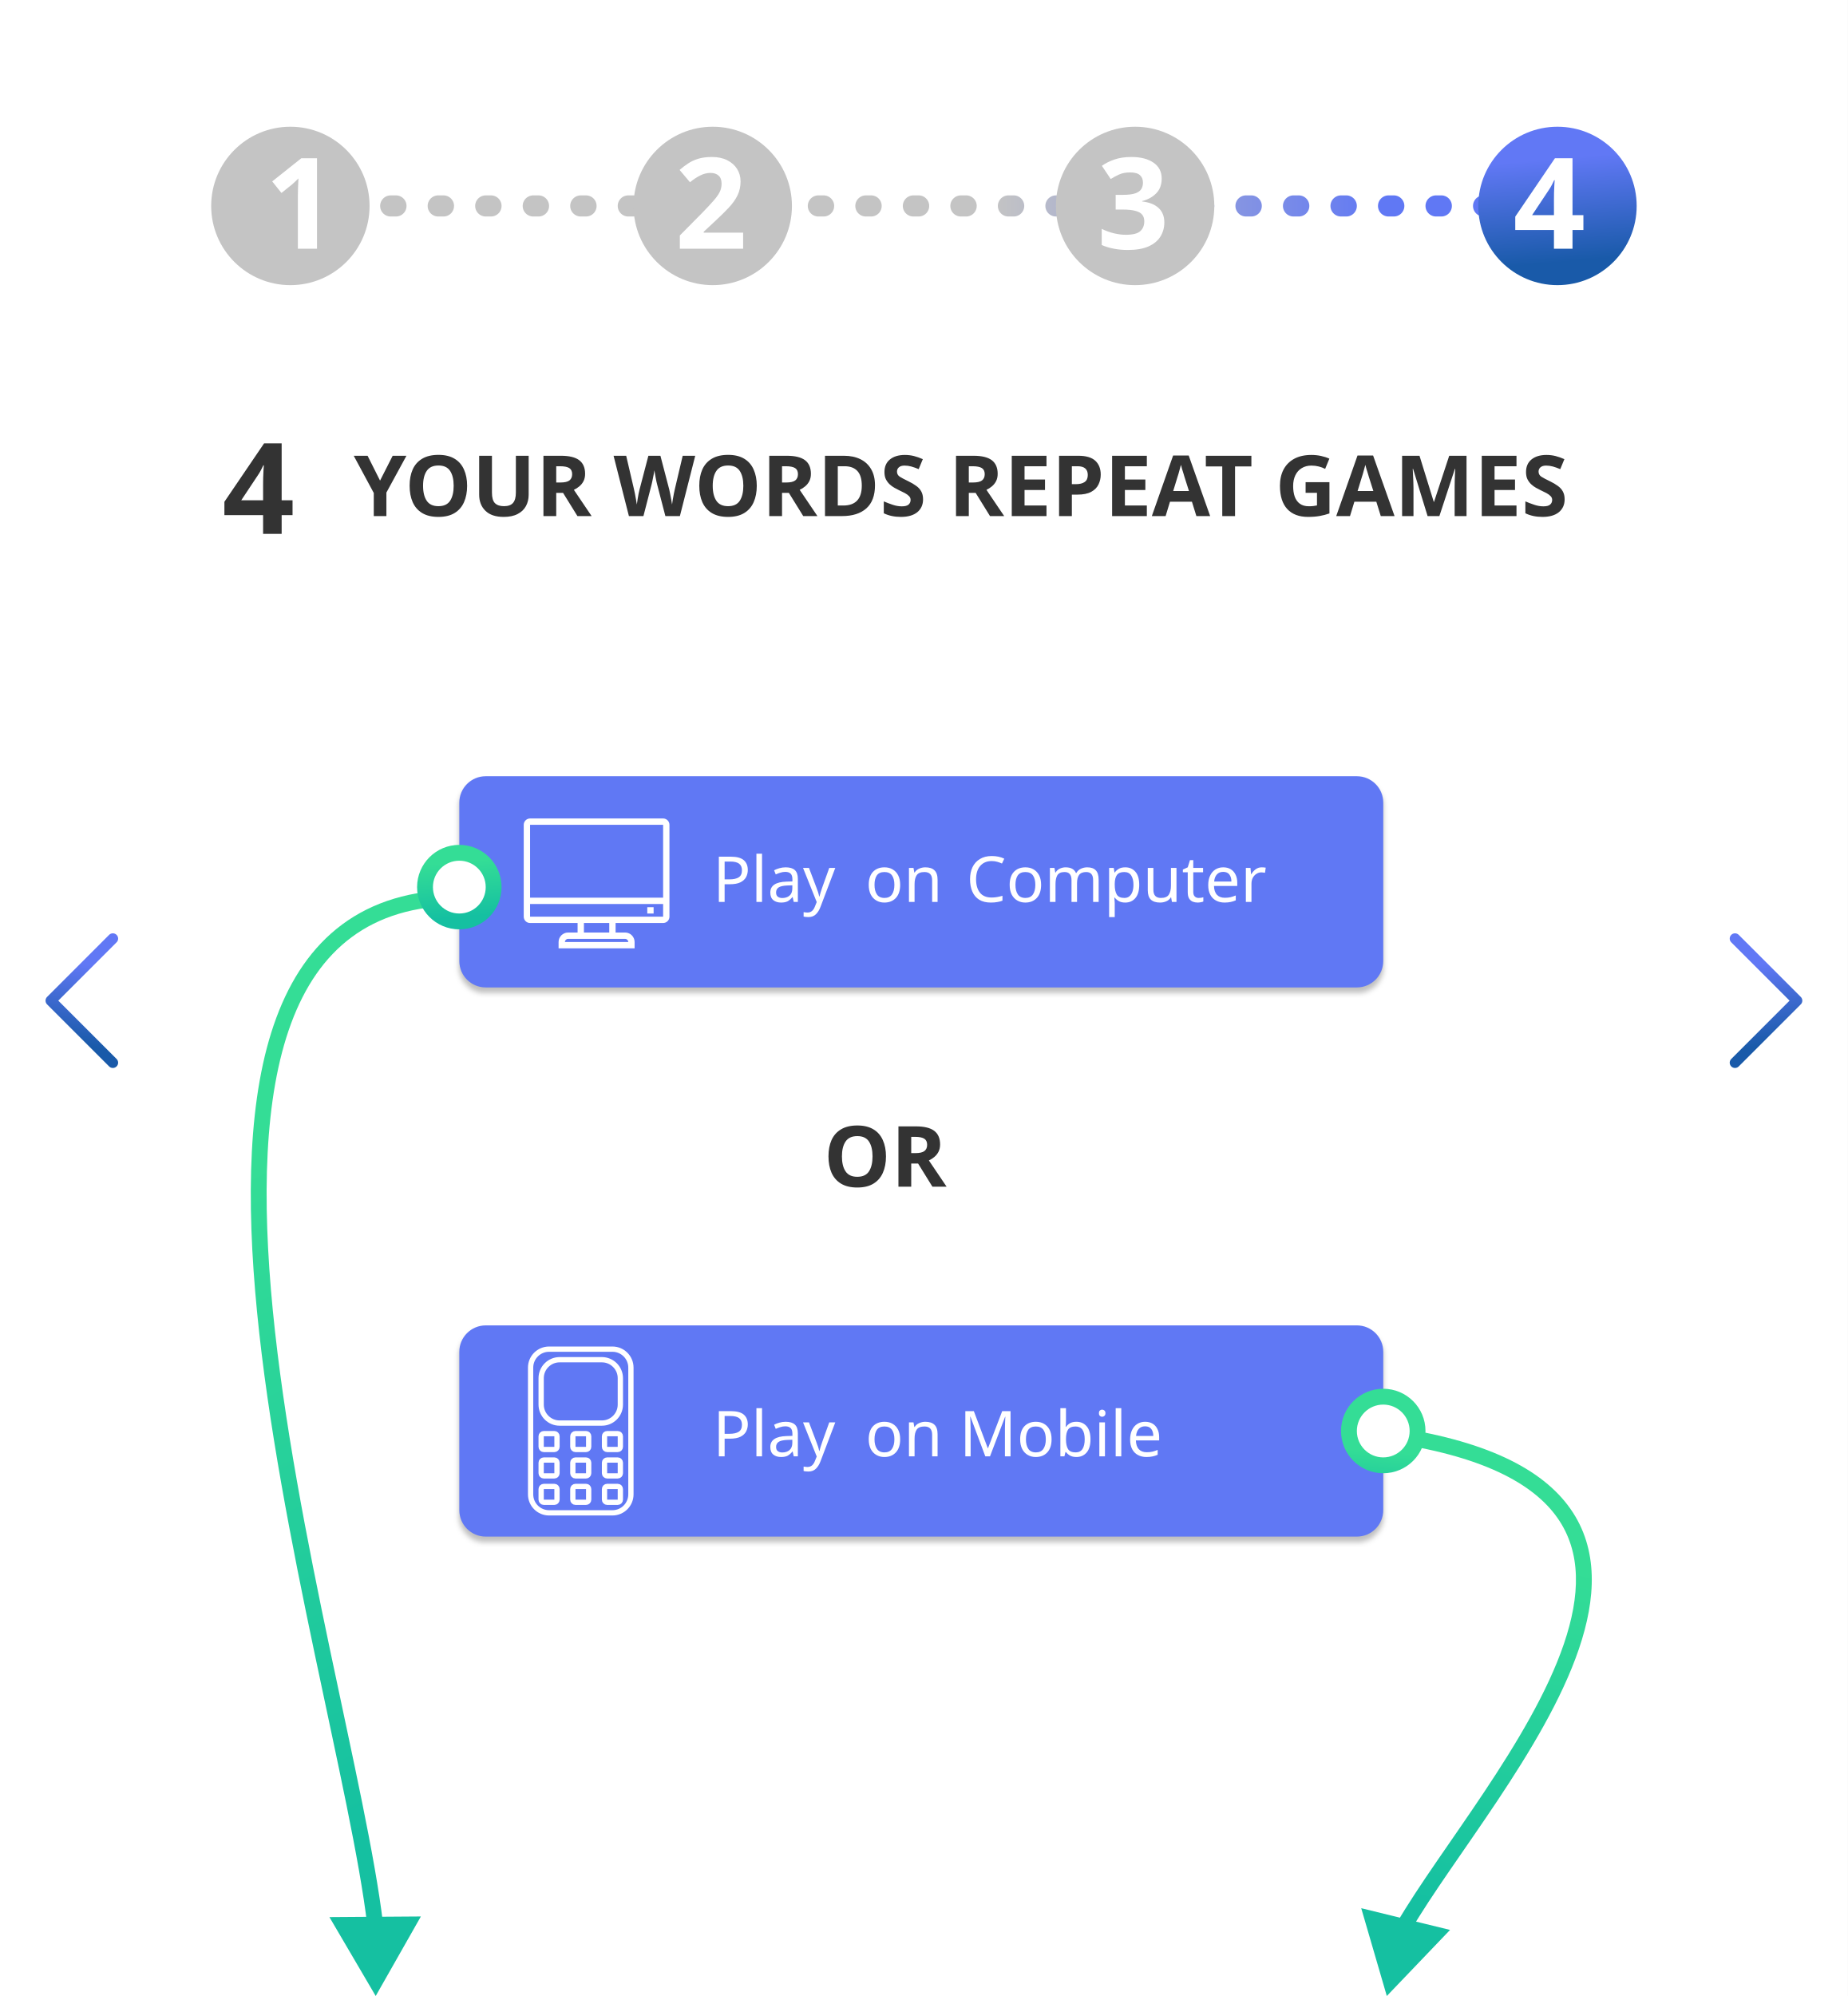
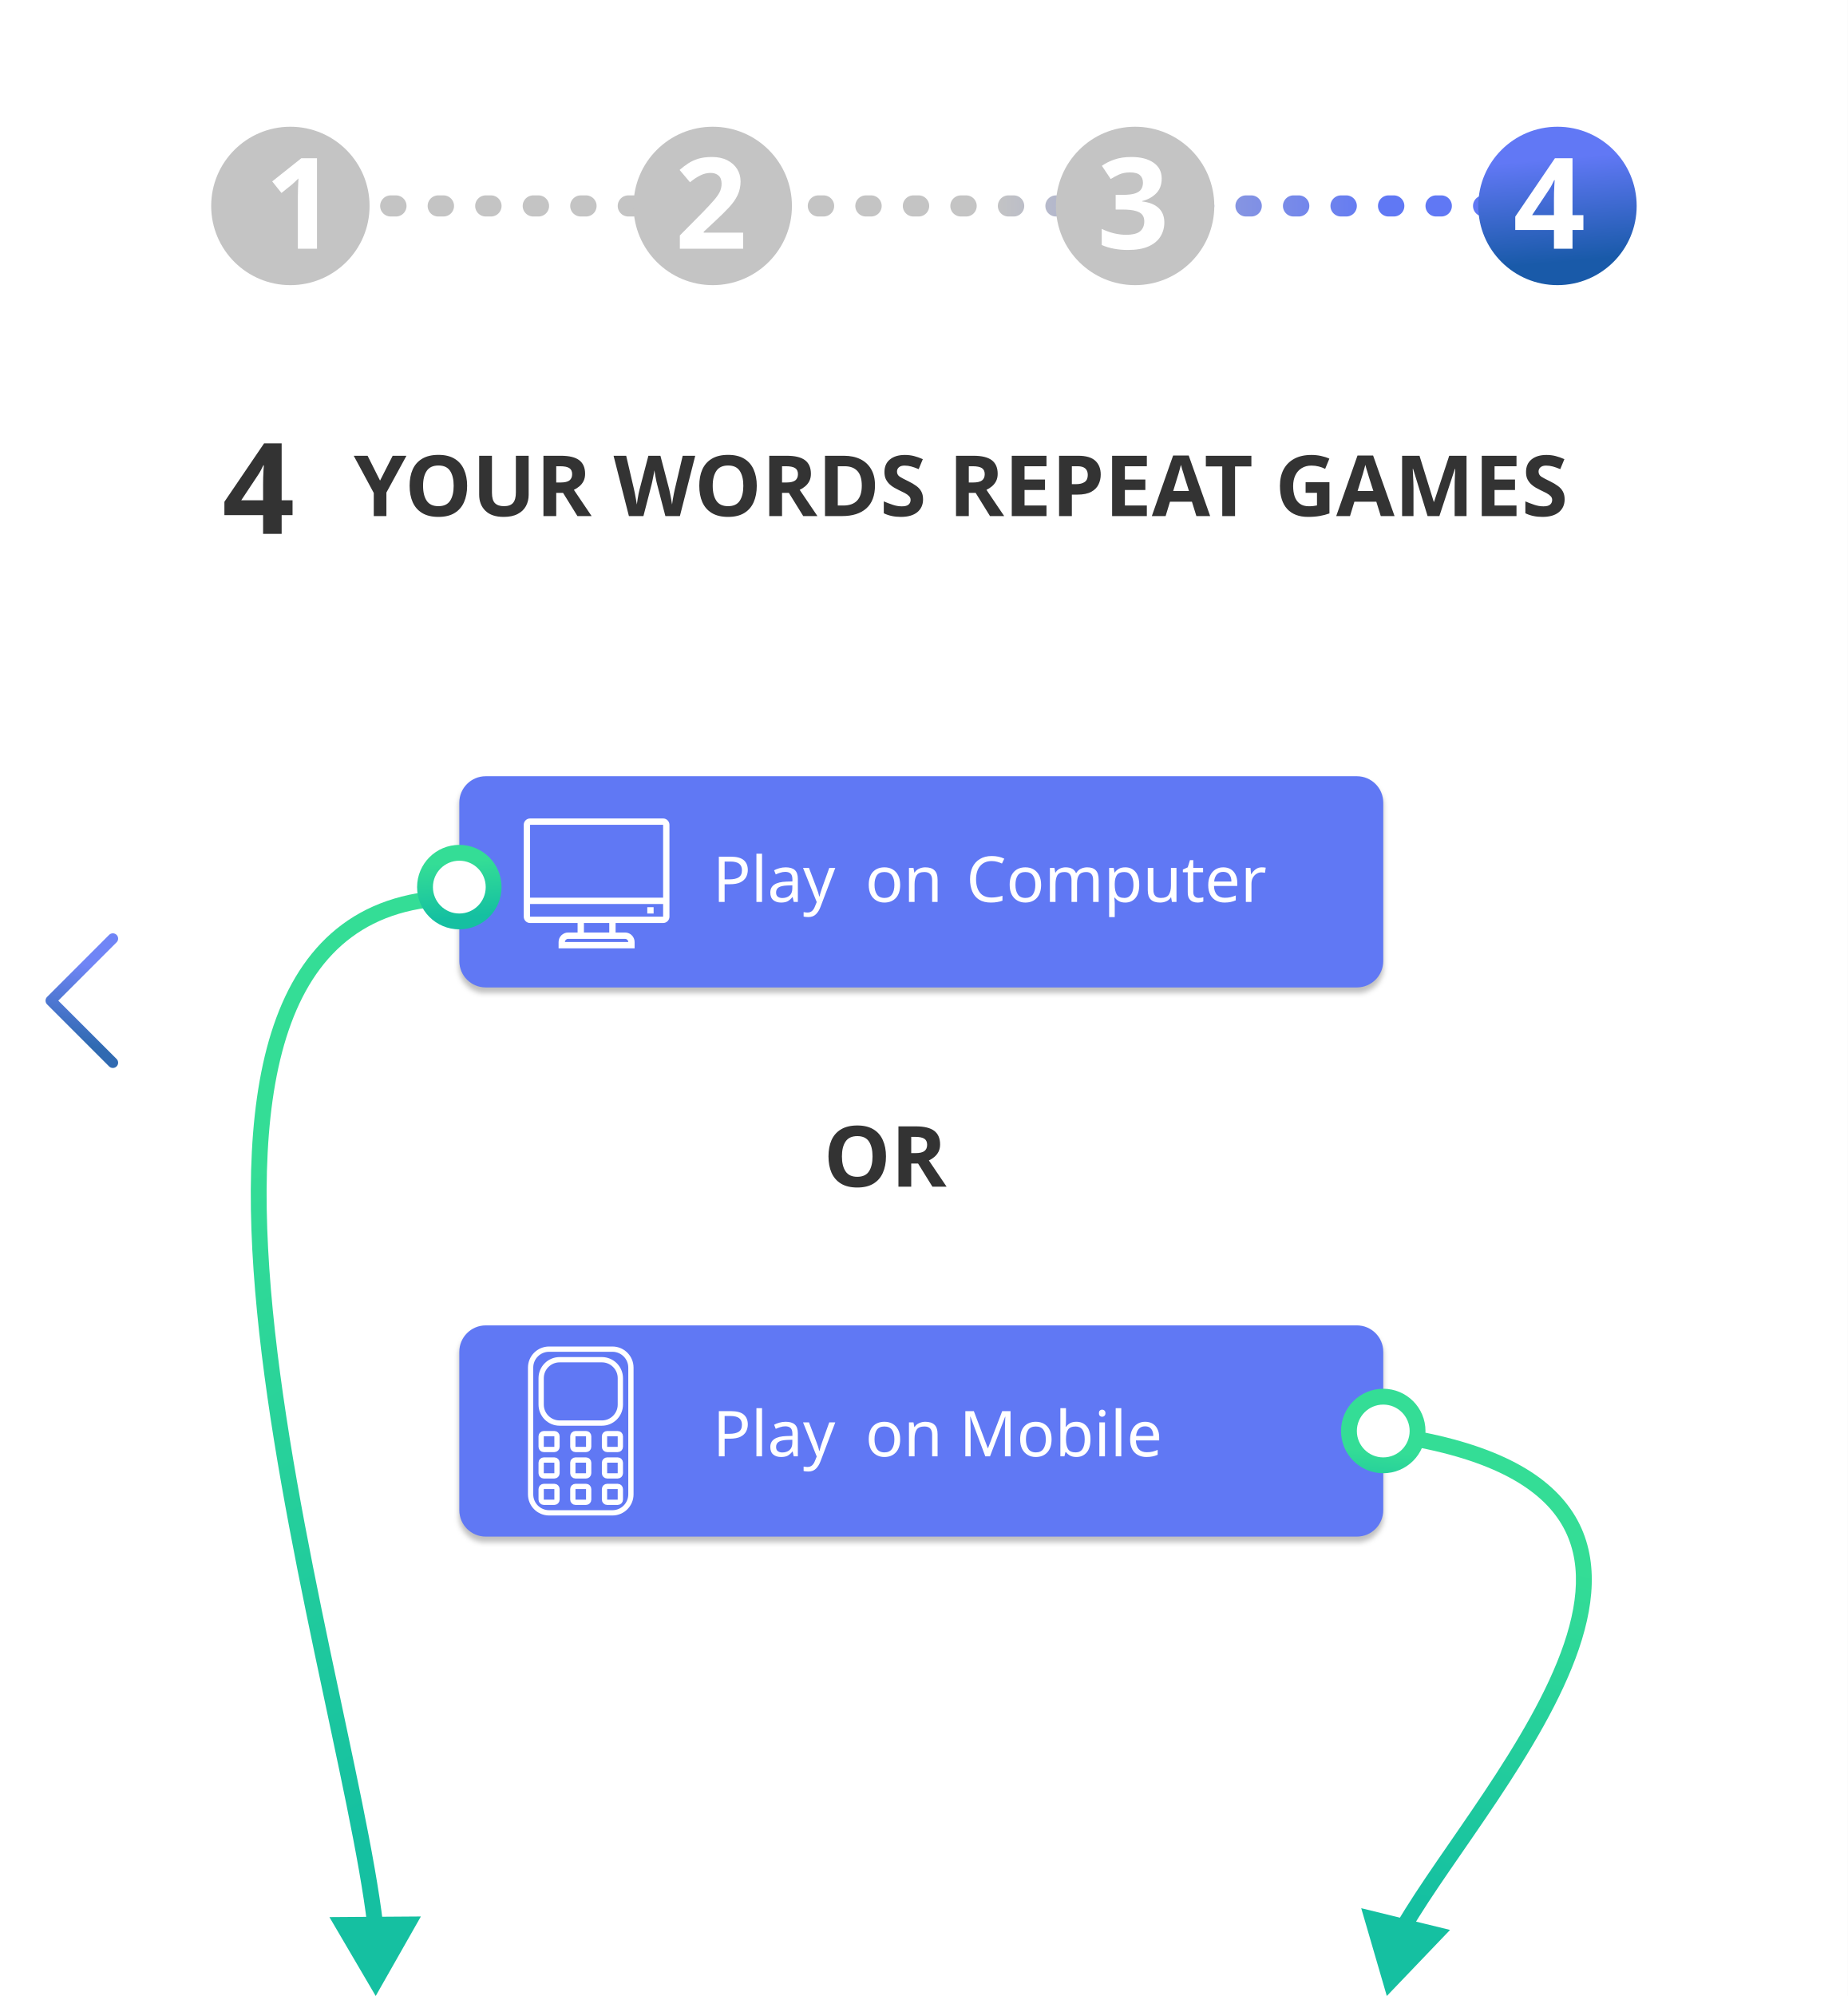
<svg xmlns="http://www.w3.org/2000/svg" width="350" height="378" viewBox="0 0 350 378" fill="none">
  <g clip-path="url(#clip0)">
    <rect width="350" height="378" fill="white" />
    <text fill="#333333" xml:space="preserve" style="white-space: pre" font-family="Montserrat" font-size="16" font-weight="bold" letter-spacing="0em">
      <tspan x="67" y="97.736">YOUR WORDS REPEAT GAMES</tspan>
    </text>
    <text fill="#333333" xml:space="preserve" style="white-space: pre" font-family="Montserrat" font-size="24" font-weight="800" letter-spacing="0em">
      <tspan x="42.098" y="101.104">4</tspan>
    </text>
    <path d="M47 39H295" stroke="url(#paint0_linear)" stroke-width="4" stroke-linecap="round" stroke-dasharray="1 8" />
    <circle id="stepA" cursor="pointer" cx="55" cy="39" r="15" fill="#C4C4C4" />
    <circle id="stepB" cursor="pointer" cx="135" cy="39" r="15" fill="#C4C4C4" />
    <circle id="stepC" cursor="pointer" cx="215" cy="39" r="15" fill="#C4C4C4" />
    <text id="stepAText" cursor="pointer" fill="white" user-select="none" xml:space="preserve" style="white-space: pre" font-family="Montserrat" font-size="24" font-weight="800" letter-spacing="0em">
      <tspan x="50.137" y="47.104">1</tspan>
    </text>
    <text id="stepBText" cursor="pointer" fill="white" user-select="none" xml:space="preserve" style="white-space: pre" font-family="Montserrat" font-size="24" font-weight="800" letter-spacing="0em">
      <tspan x="127.816" y="47.104">2</tspan>
    </text>
    <text id="stepCText" cursor="pointer" fill="white" user-select="none" xml:space="preserve" style="white-space: pre" font-family="Montserrat" font-size="24" font-weight="800" letter-spacing="0em">
      <tspan x="207.77" y="47.104">3</tspan>
    </text>
    <circle id="stepD" cursor="pointer" cx="295" cy="39" r="15" fill="url(#paint1_linear)" />
    <text id="stepDText" cursor="pointer" fill="white" user-select="none" xml:space="preserve" style="white-space: pre" font-family="Montserrat" font-size="24" font-weight="800" letter-spacing="0em">
      <tspan x="286.598" y="47.104">4</tspan>
    </text>
    <g filter="url(#filter0_d)">
      <rect x="87" y="251" width="175" height="40" rx="5" fill="#6078F4" />
    </g>
    <g filter="url(#filter1_d)">
      <rect x="87" y="147" width="175" height="40" rx="5" fill="#6078F4" />
    </g>
    <path d="M100.4 155C99.739 155 99.2 155.539 99.2 156.2V173.6C99.2 174.261 99.739 174.8 100.4 174.8H109.4V176.6H107.6C106.609 176.6 105.8 177.409 105.8 178.4V179.6H120.2V178.4C120.2 177.409 119.391 176.6 118.4 176.6H116.6V174.8H125.6C126.261 174.8 126.8 174.261 126.8 173.6V156.2C126.8 155.539 126.261 155 125.6 155H100.4ZM100.4 156.2H125.6V173.6H100.4V171.2H125.6V170H100.4V156.2ZM122.6 171.8V173H123.8V171.8H122.6ZM110.6 174.8H115.4V176.6H110.6V174.8ZM107.6 177.8H118.4C118.73 177.8 119 178.07 119 178.4H107C107 178.07 107.27 177.8 107.6 177.8V177.8Z" fill="white" />
    <text fill="#333333" xml:space="preserve" style="white-space: pre" font-family="Montserrat" font-size="16" font-weight="bold" letter-spacing="0em">
      <tspan x="156" y="224.736">OR</tspan>
    </text>
    <path d="M71.161 378L79.717 362.94L62.397 363.06L71.161 378ZM72.557 364.33C71.045 351.598 66.832 333.015 62.515 312.468C58.185 291.865 53.729 269.203 51.671 248.14C49.609 227.032 49.98 207.748 55.145 193.8C57.716 186.855 61.449 181.306 66.595 177.488C71.732 173.677 78.397 171.5 87 171.5V168.5C77.868 168.5 70.546 170.821 64.808 175.078C59.079 179.329 55.048 185.419 52.331 192.758C46.919 207.377 46.614 227.235 48.685 248.432C50.761 269.673 55.248 292.477 59.579 313.085C63.921 333.75 68.087 352.126 69.578 364.684L72.557 364.33Z" fill="url(#paint2_linear)" />
    <circle cx="87" cy="168" r="6.5" fill="white" stroke="url(#paint3_linear)" stroke-width="3" />
    <path d="M262.676 378L257.828 361.372L274.652 365.487L262.676 378ZM264.587 364.132C268.588 357.25 275.028 348.507 281.113 339.373C287.258 330.15 293.113 320.434 296.217 311.314C299.325 302.187 299.571 293.986 295.006 287.475C290.402 280.907 280.599 275.605 262.47 273.087L262.883 270.116C281.284 272.672 292.134 278.151 297.463 285.753C302.833 293.413 302.294 302.774 299.057 312.281C295.818 321.798 289.769 331.791 283.61 341.036C277.391 350.37 271.126 358.853 267.181 365.639L264.587 364.132Z" fill="url(#paint4_linear)" />
    <circle r="6.5" transform="matrix(-1 0 0 1 262 271)" fill="white" stroke="url(#paint5_linear)" stroke-width="3" />
    <text fill="white" xml:space="preserve" style="white-space: pre" font-family="Montserrat" font-size="12" font-weight="500" letter-spacing="0em">
      <tspan x="179.777" y="170.802"> </tspan>
    </text>
    <text fill="white" xml:space="preserve" style="white-space: pre" font-family="Montserrat" font-size="12" font-weight="500" letter-spacing="0em">
      <tspan x="160.77" y="170.802"> on</tspan>
    </text>
    <text fill="white" xml:space="preserve" style="white-space: pre" font-family="Montserrat" font-size="12" font-weight="500" letter-spacing="0em">
      <tspan x="183" y="170.802">Computer</tspan>
    </text>
    <text fill="white" xml:space="preserve" style="white-space: pre" font-family="Montserrat" font-size="12" font-weight="500" letter-spacing="0em">
      <tspan x="135" y="170.802">Play</tspan>
    </text>
    <text fill="white" xml:space="preserve" style="white-space: pre" font-family="Montserrat" font-size="12" font-weight="500" letter-spacing="0em">
      <tspan x="160.77" y="275.802"> on Mobile</tspan>
    </text>
    <text fill="white" xml:space="preserve" style="white-space: pre" font-family="Montserrat" font-size="12" font-weight="500" letter-spacing="0em">
      <tspan x="135" y="275.802">Play</tspan>
    </text>
    <rect x="100.5" y="255.5" width="19" height="31" rx="3.5" stroke="white" />
    <rect x="102.5" y="257.5" width="15" height="12" rx="3.5" stroke="white" />
    <rect x="102.5" y="271.5" width="3" height="3" rx="0.5" stroke="white" />
    <rect x="102.5" y="276.5" width="3" height="3" rx="0.5" stroke="white" />
    <rect x="102.5" y="281.5" width="3" height="3" rx="0.5" stroke="white" />
    <rect x="114.5" y="271.5" width="3" height="3" rx="0.5" stroke="white" />
    <rect x="114.5" y="276.5" width="3" height="3" rx="0.5" stroke="white" />
    <rect x="114.5" y="281.5" width="3" height="3" rx="0.5" stroke="white" />
    <rect x="108.5" y="271.5" width="3" height="3" rx="0.5" stroke="white" />
    <rect x="108.5" y="276.5" width="3" height="3" rx="0.5" stroke="white" />
    <rect x="108.5" y="281.5" width="3" height="3" rx="0.5" stroke="white" />
-     <path id="right-arrow" cursor="pointer" d="M328.625 201.25L340.375 189.5L328.625 177.75" stroke="url(#paint6_linear)" stroke-width="2" stroke-linecap="round" stroke-linejoin="round" />
+     <path id="right-arrow" cursor="pointer" visibility="hidden" d="M328.625 201.25L340.375 189.5L328.625 177.75" stroke="url(#paint6_linear)" stroke-width="2" stroke-linecap="round" stroke-linejoin="round" />
    <path id="left-arrow" cursor="pointer" d="M21.375 201.25L9.625 189.5L21.375 177.75" stroke="url(#paint7_linear)" stroke-width="2" stroke-linecap="round" stroke-linejoin="round" />
+     <circle id="right-arrow-circle" visibility="hidden" cursor="pointer" fill="white" opacity="0.1" cx="330" cy="190" r="20" />
+     <circle id="left-arrow-circle" cursor="pointer" fill="white" opacity="0.1" cx="20" cy="190" r="20" />
  </g>
  <defs>
    <filter id="filter0_d" x="86" y="251" width="177" height="42" filterUnits="userSpaceOnUse" color-interpolation-filters="sRGB">
      <feFlood flood-opacity="0" result="BackgroundImageFix" />
      <feColorMatrix in="SourceAlpha" type="matrix" values="0 0 0 0 0 0 0 0 0 0 0 0 0 0 0 0 0 0 127 0" />
      <feOffset dy="1" />
      <feGaussianBlur stdDeviation="0.5" />
      <feColorMatrix type="matrix" values="0 0 0 0 0 0 0 0 0 0 0 0 0 0 0 0 0 0 0.25 0" />
      <feBlend mode="normal" in2="BackgroundImageFix" result="effect1_dropShadow" />
      <feBlend mode="normal" in="SourceGraphic" in2="effect1_dropShadow" result="shape" />
    </filter>
    <filter id="filter1_d" x="86" y="147" width="177" height="42" filterUnits="userSpaceOnUse" color-interpolation-filters="sRGB">
      <feFlood flood-opacity="0" result="BackgroundImageFix" />
      <feColorMatrix in="SourceAlpha" type="matrix" values="0 0 0 0 0 0 0 0 0 0 0 0 0 0 0 0 0 0 127 0" />
      <feOffset dy="1" />
      <feGaussianBlur stdDeviation="0.5" />
      <feColorMatrix type="matrix" values="0 0 0 0 0 0 0 0 0 0 0 0 0 0 0 0 0 0 0.25 0" />
      <feBlend mode="normal" in2="BackgroundImageFix" result="effect1_dropShadow" />
      <feBlend mode="normal" in="SourceGraphic" in2="effect1_dropShadow" result="shape" />
    </filter>
    <linearGradient id="paint0_linear" x1="111.818" y1="39" x2="295" y2="39" gradientUnits="userSpaceOnUse">
      <stop offset="0.417" stop-color="#C4C4C4" />
      <stop offset="0.818" stop-color="#6078F4" />
      <stop offset="1" stop-color="#6078F4" />
    </linearGradient>
    <linearGradient id="paint1_linear" x1="288.684" y1="30.546" x2="290.373" y2="50.104" gradientUnits="userSpaceOnUse">
      <stop stop-color="#6178F5" />
      <stop offset="1" stop-color="#195AA9" />
    </linearGradient>
    <linearGradient id="paint2_linear" x1="60" y1="215.382" x2="112.787" y2="327.046" gradientUnits="userSpaceOnUse">
      <stop stop-color="#34DD96" />
      <stop offset="1" stop-color="#15C0A1" />
    </linearGradient>
    <linearGradient id="paint3_linear" x1="83.631" y1="163.491" x2="84.532" y2="173.922" gradientUnits="userSpaceOnUse">
      <stop stop-color="#34DD96" />
      <stop offset="1" stop-color="#15C0A1" />
    </linearGradient>
    <linearGradient id="paint4_linear" x1="288.957" y1="294.816" x2="273.047" y2="360.868" gradientUnits="userSpaceOnUse">
      <stop stop-color="#34DD96" />
      <stop offset="1" stop-color="#15C0A1" />
    </linearGradient>
    <linearGradient id="paint5_linear" x1="4.632" y1="3.491" x2="5.532" y2="13.922" gradientUnits="userSpaceOnUse">
      <stop stop-color="#34DD96" />
      <stop offset="1" stop-color="#15C0A1" />
    </linearGradient>
    <linearGradient id="paint6_linear" x1="332.026" y1="182.877" x2="334.615" y2="197.865" gradientUnits="userSpaceOnUse">
      <stop stop-color="#6178F5" />
      <stop offset="1" stop-color="#195AA9" />
    </linearGradient>
    <linearGradient id="paint7_linear" x1="17.974" y1="182.877" x2="15.385" y2="197.865" gradientUnits="userSpaceOnUse">
      <stop stop-color="#6178F5" />
      <stop offset="1" stop-color="#195AA9" />
    </linearGradient>
    <clipPath id="clip0">
      <rect width="350" height="378" fill="white" />
    </clipPath>
  </defs>
</svg>
